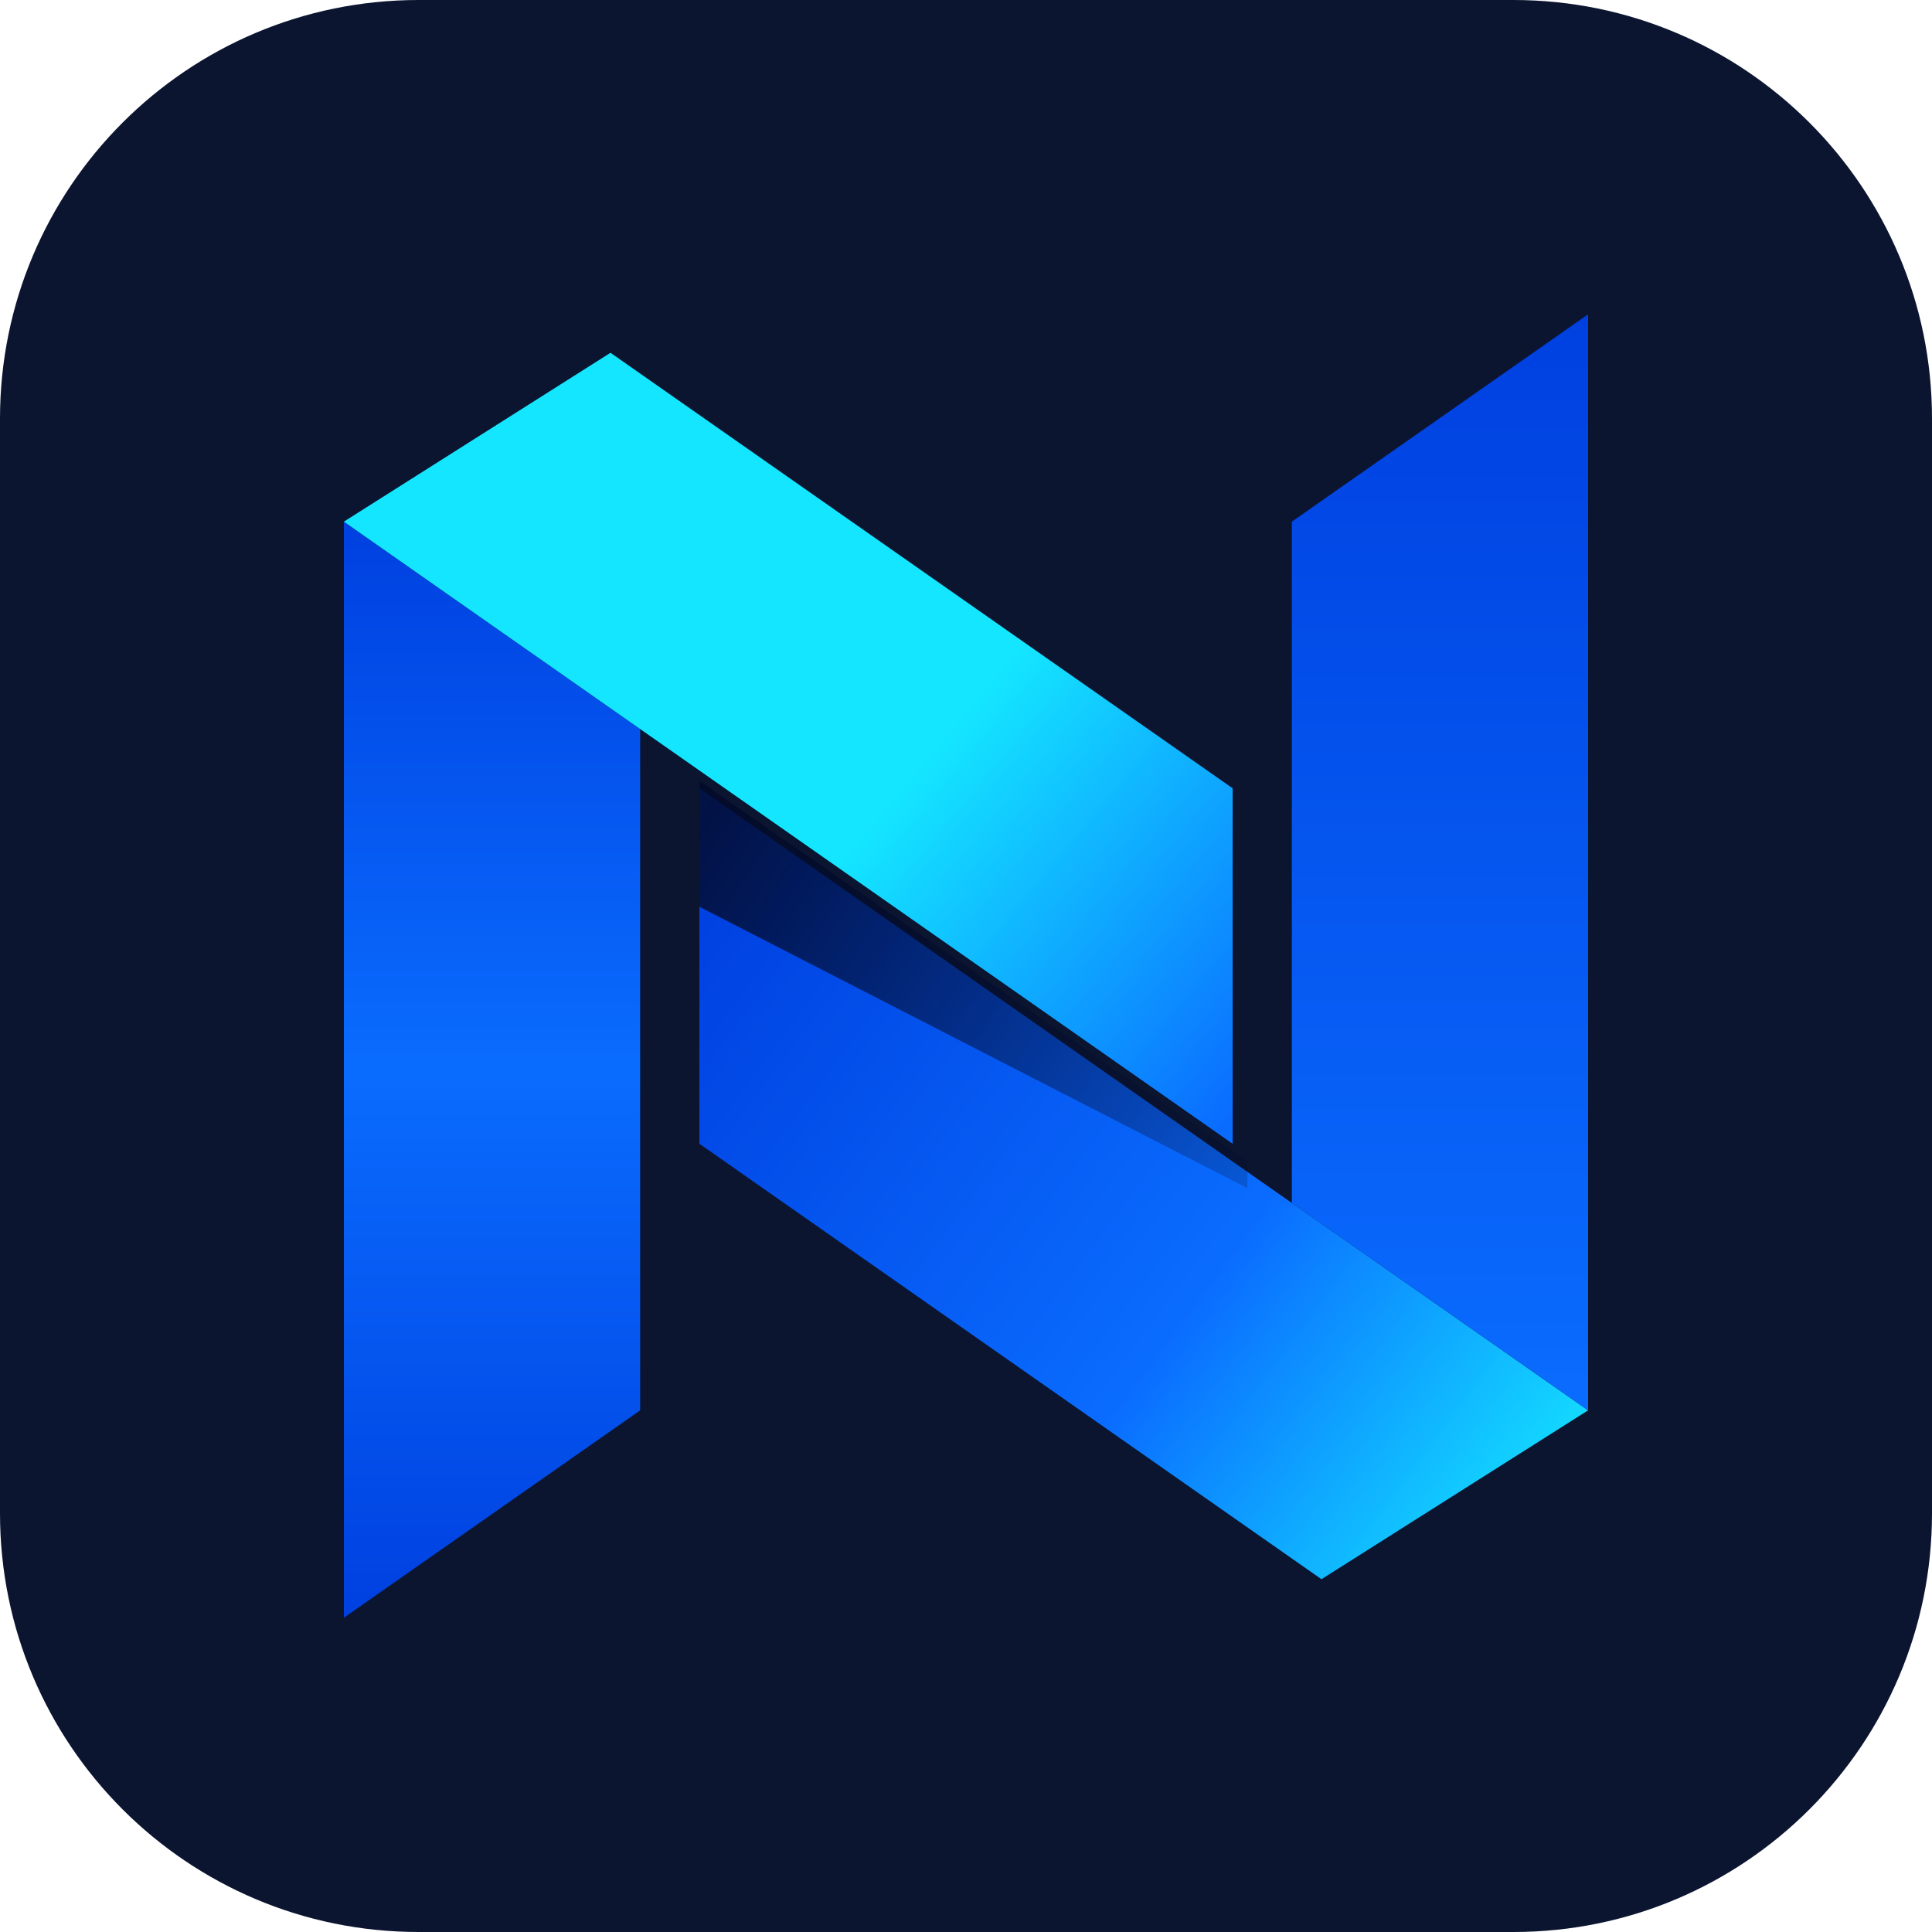
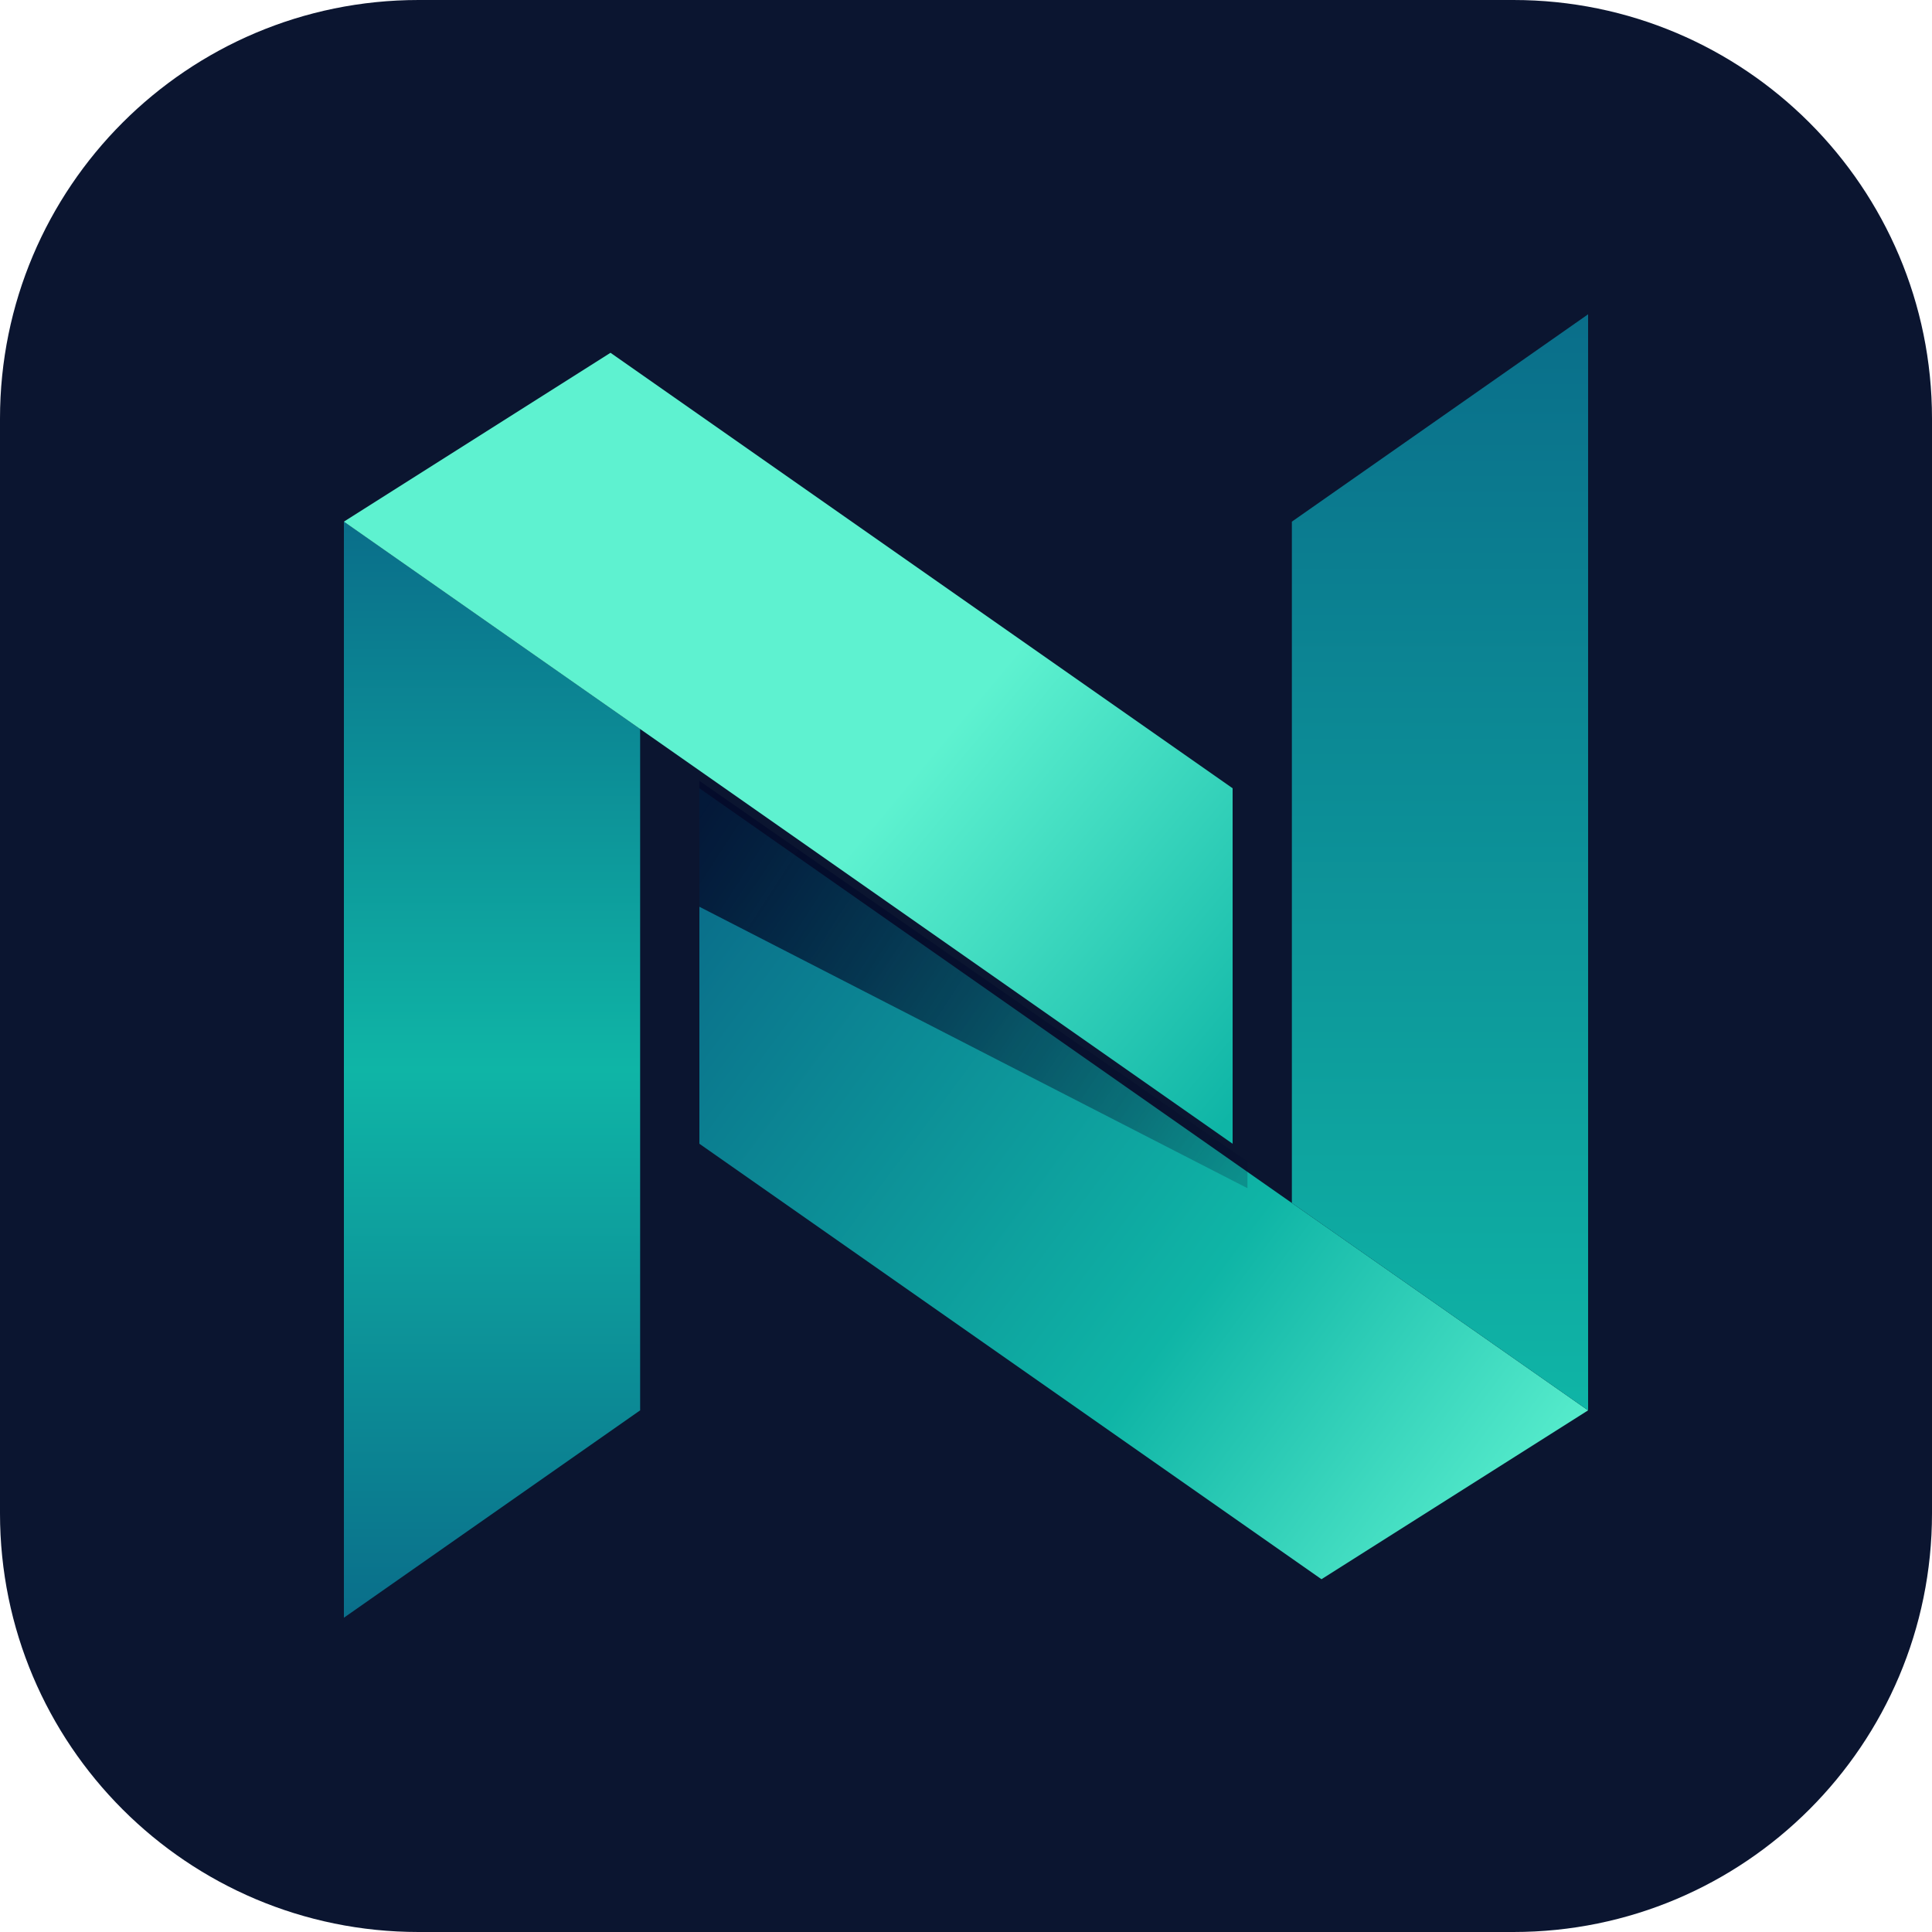
<svg xmlns="http://www.w3.org/2000/svg" viewBox="0 0 120 120" width="512" height="512" role="img" aria-label="Nostek">
  <defs>
-     <linearGradient id="blt" x1="8" y1="10" x2="68" y2="60" gradientUnits="userSpaceOnUse">
-       <stop offset="0" stop-color="#14E6FF" />
-       <stop offset=".6" stop-color="#14E6FF" />
-       <stop offset="1" stop-color="#0A6CFF" />
+     <linearGradient id="teat" x1="8" y1="10" x2="68" y2="60" gradientUnits="userSpaceOnUse">
+       <stop offset="0" stop-color="#5EF2D0" />
+       <stop offset=".6" stop-color="#5EF2D0" />
+       <stop offset="1" stop-color="#0FB5A6" />
    </linearGradient>
-     <linearGradient id="blb" x1="32" y1="45" x2="90" y2="88" gradientUnits="userSpaceOnUse">
-       <stop offset="0" stop-color="#0040E0" />
-       <stop offset=".6" stop-color="#0A6CFF" />
-       <stop offset="1" stop-color="#14E6FF" />
+     <linearGradient id="teab" x1="32" y1="45" x2="90" y2="88" gradientUnits="userSpaceOnUse">
+       <stop offset="0" stop-color="#0A6E8A" />
+       <stop offset=".6" stop-color="#0FB5A6" />
+       <stop offset="1" stop-color="#5EF2D0" />
    </linearGradient>
-     <linearGradient id="bll" x1="0" y1="20" x2="0" y2="94" gradientUnits="userSpaceOnUse">
-       <stop offset="0" stop-color="#0040E0" />
-       <stop offset=".5" stop-color="#0A6CFF" />
-       <stop offset="1" stop-color="#0040E0" />
+     <linearGradient id="teal" x1="0" y1="20" x2="0" y2="94" gradientUnits="userSpaceOnUse">
+       <stop offset="0" stop-color="#0A6E8A" />
+       <stop offset=".5" stop-color="#0FB5A6" />
+       <stop offset="1" stop-color="#0A6E8A" />
    </linearGradient>
-     <linearGradient id="blr" x1="0" y1="6" x2="0" y2="80" gradientUnits="userSpaceOnUse">
-       <stop offset="0" stop-color="#0040E0" />
-       <stop offset="1" stop-color="#0A6CFF" />
+     <linearGradient id="tear" x1="0" y1="6" x2="0" y2="80" gradientUnits="userSpaceOnUse">
+       <stop offset="0" stop-color="#0A6E8A" />
+       <stop offset="1" stop-color="#0FB5A6" />
    </linearGradient>
-     <linearGradient id="bls" x1="32" y1="40" x2="69" y2="64" gradientUnits="userSpaceOnUse">
+     <linearGradient id="teas" x1="32" y1="40" x2="69" y2="64" gradientUnits="userSpaceOnUse">
      <stop offset="0" stop-color="#020A2A" stop-opacity=".85" />
      <stop offset="1" stop-color="#020A2A" stop-opacity=".2" />
    </linearGradient>
  </defs>
  <rect width="120" height="120" rx="26" fill="#0B1530" />
  <g transform="translate(14,14) scale(.92)">
-     <path d="M32,38 L92,80 L74,91.4 L32,62 Z" fill="url(#blb)" />
-     <path d="M72,20 L92,6 L92,80 L72,66 Z" fill="url(#blr)" />
-     <path d="M8,20 L28,34 L28,80 L8,94 Z" fill="url(#bll)" />
-     <path d="M32,37.5 L69,63.2 L69,65 L32,46 Z" fill="url(#bls)" />
-     <path d="M8,20 L26,8.6 L68,38 L68,62 Z" fill="url(#blt)" />
+     <path d="M32,38 L92,80 L74,91.4 L32,62 Z" fill="url(#teab)" />
+     <path d="M72,20 L92,6 L92,80 L72,66 Z" fill="url(#tear)" />
+     <path d="M8,20 L28,34 L28,80 L8,94 Z" fill="url(#teal)" />
+     <path d="M32,37.5 L69,63.2 L69,65 L32,46 Z" fill="url(#teas)" />
+     <path d="M8,20 L26,8.6 L68,38 L68,62 Z" fill="url(#teat)" />
  </g>
</svg>
